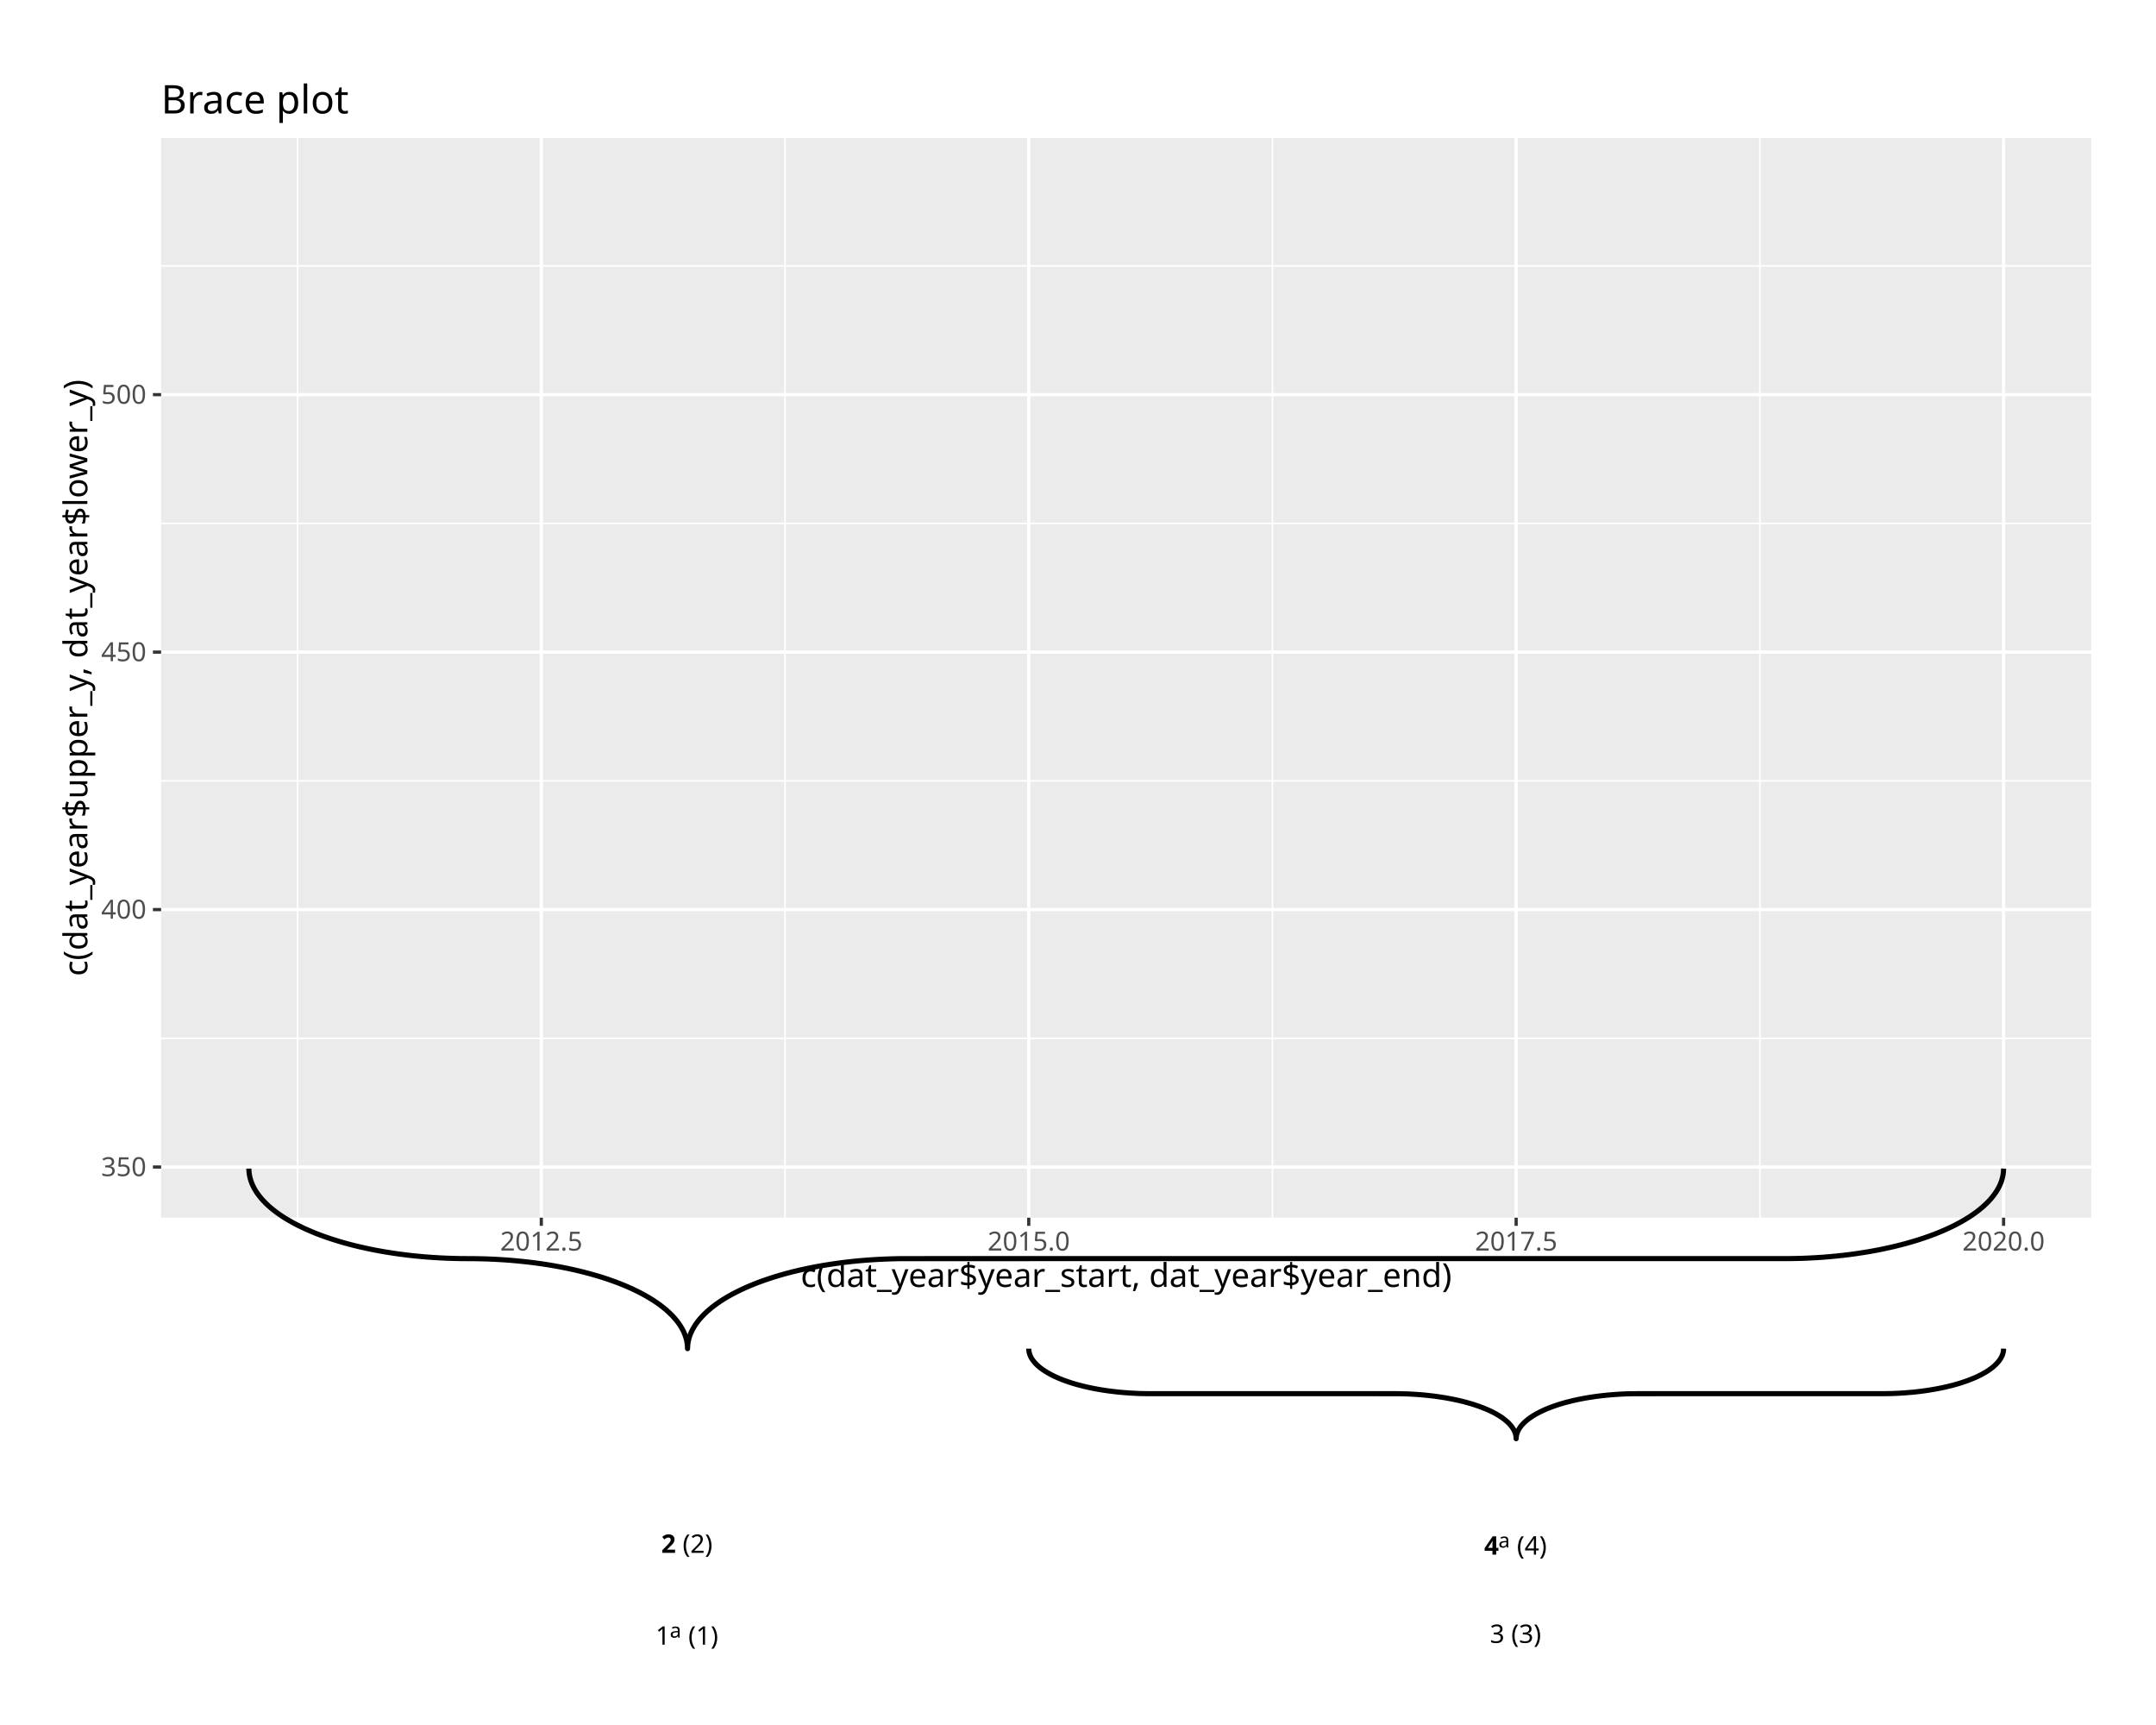
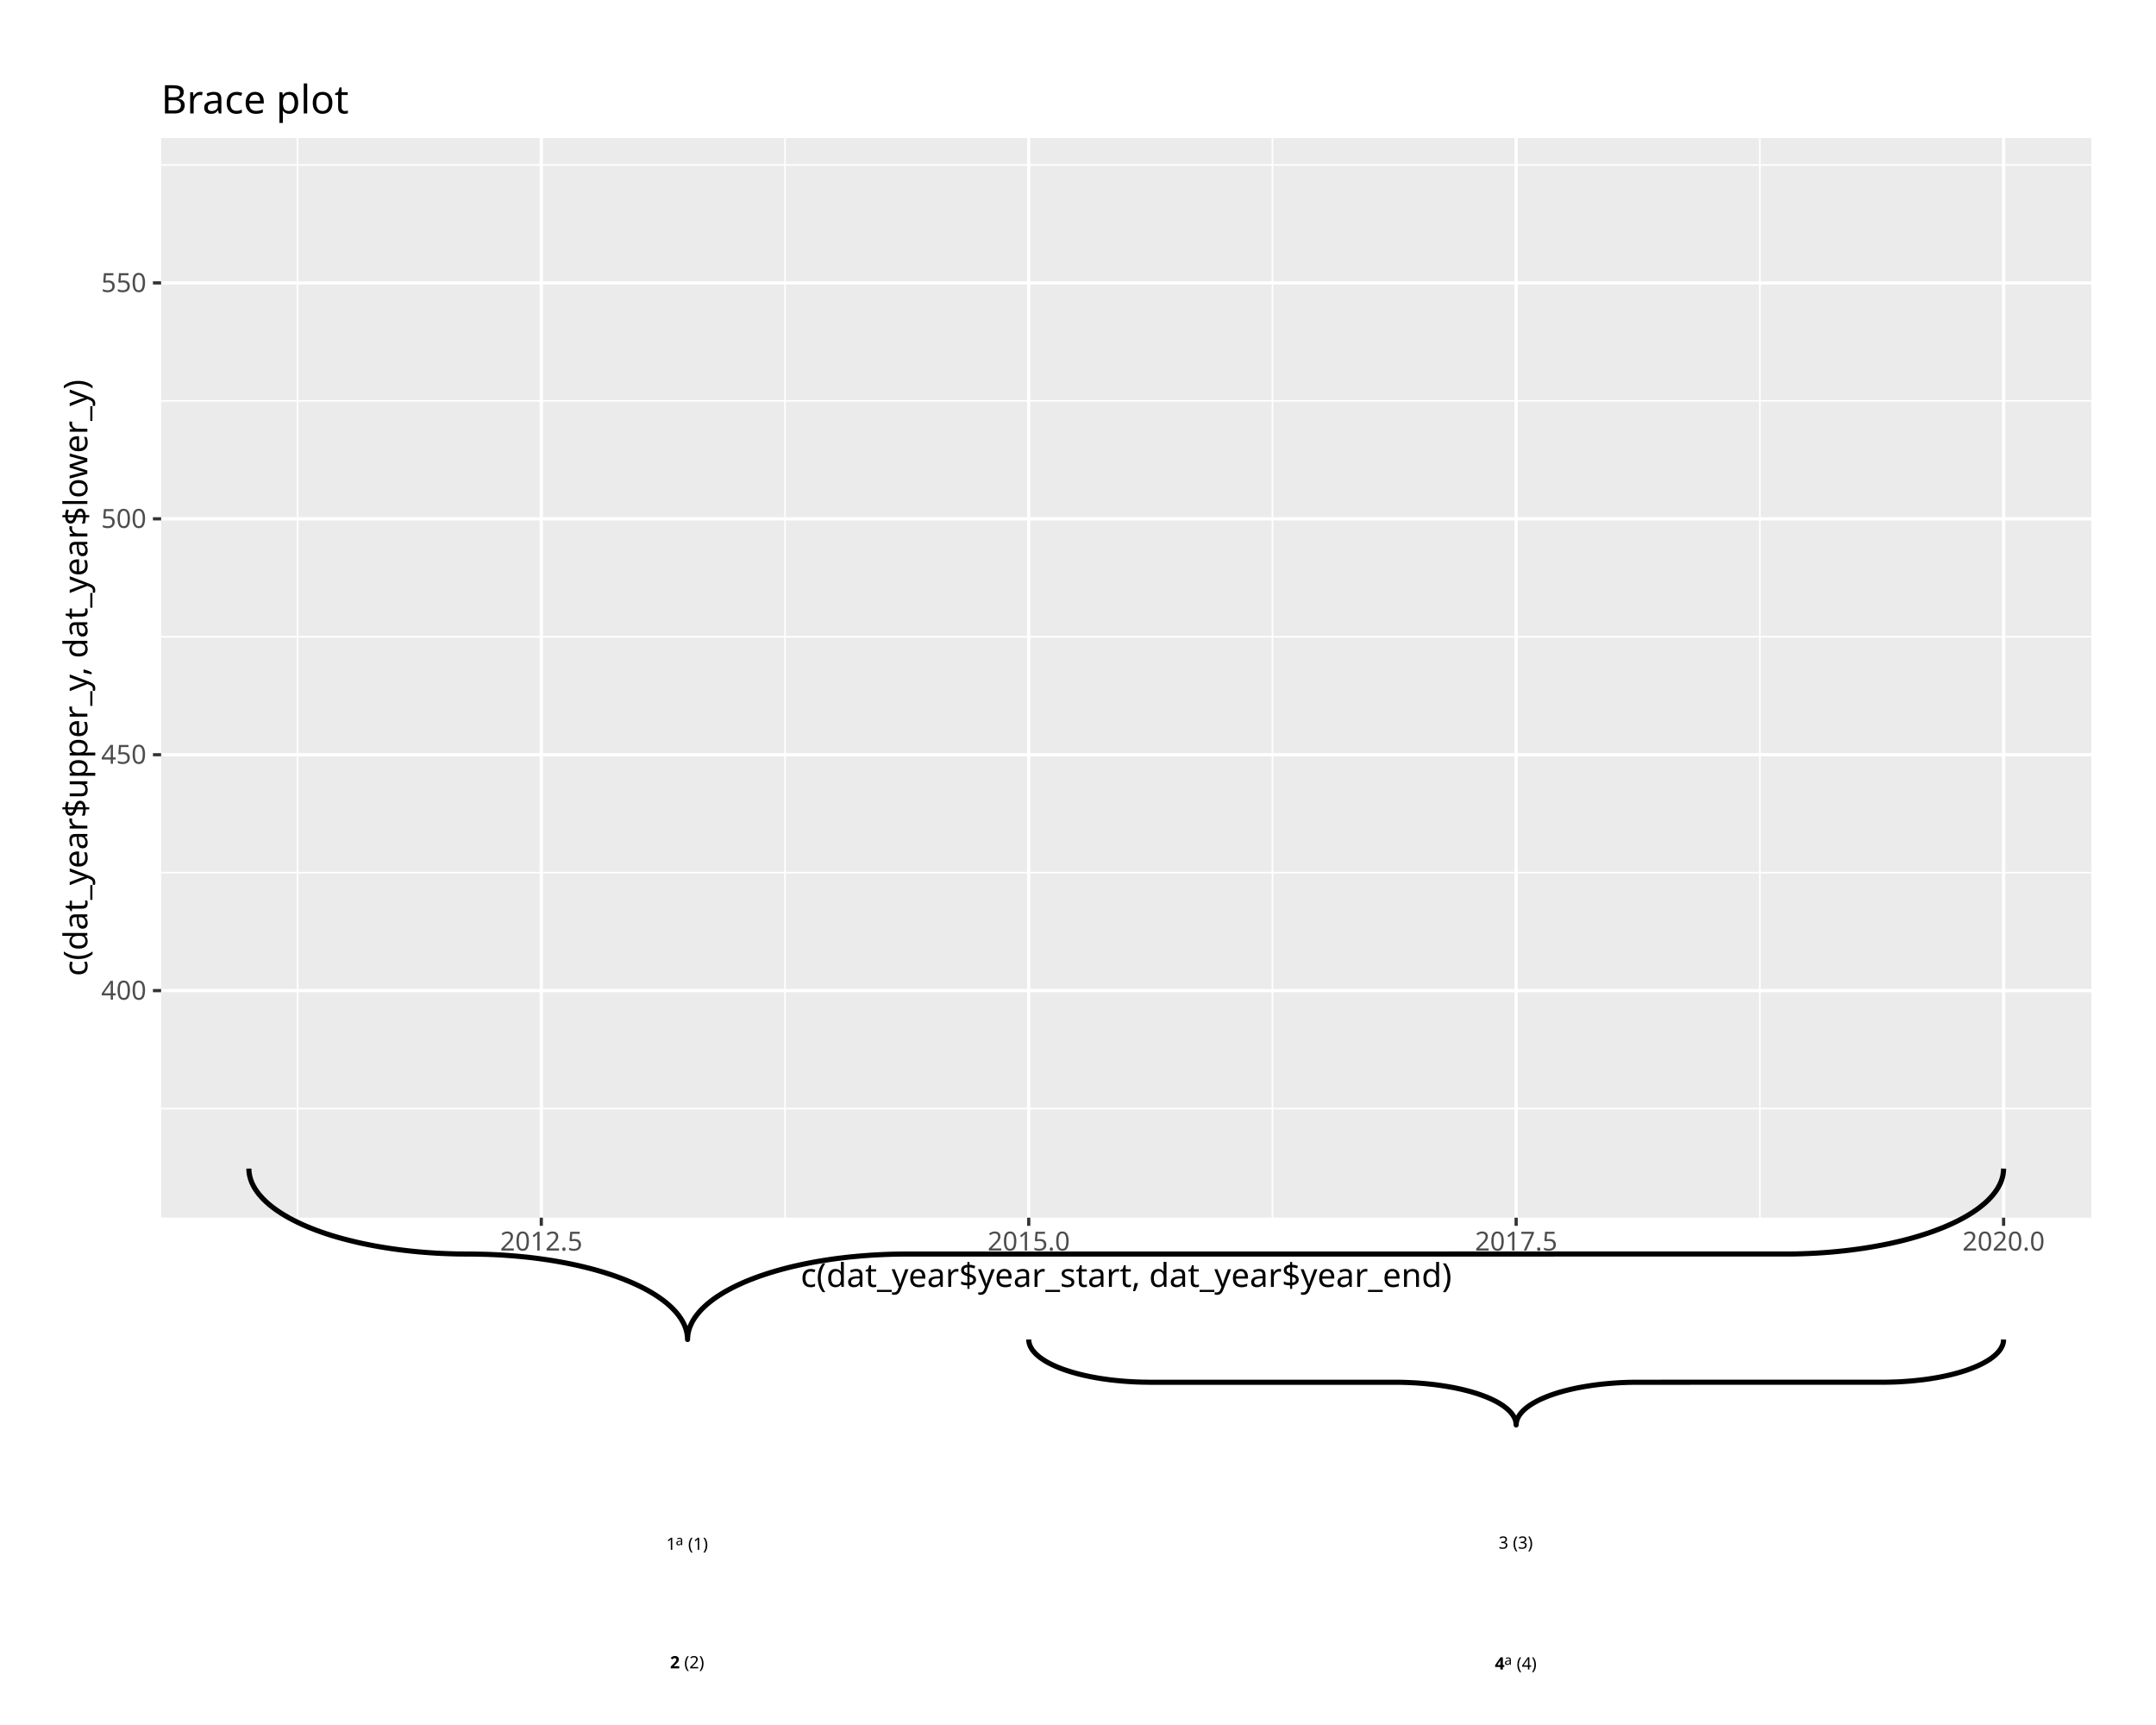
<svg xmlns="http://www.w3.org/2000/svg" class="svglite" data-engine-version="2.0" width="720.00pt" height="576.00pt" viewBox="0 0 720.00 576.00">
  <defs>
    <style type="text/css">
    .svglite line, .svglite polyline, .svglite polygon, .svglite path, .svglite rect, .svglite circle {
      fill: none;
      stroke: #000000;
      stroke-linecap: round;
      stroke-linejoin: round;
      stroke-miterlimit: 10.00;
    }
  </style>
  </defs>
  <rect width="100%" height="100%" style="stroke: none; fill: #FFFFFF;" />
  <defs>
    <clipPath id="cpMC4wMHw3MjAuMDB8MC4wMHw1NzYuMDA=">
      <rect x="0.00" y="0.00" width="720.00" height="576.00" />
    </clipPath>
  </defs>
  <g clip-path="url(#cpMC4wMHw3MjAuMDB8MC4wMHw1NzYuMDA=)">
    <rect x="-0" y="0.00" width="720.00" height="576.00" style="stroke-width: 1.07; stroke: #FFFFFF; fill: #FFFFFF;" />
    <rect x="53.81" y="46.10" width="644.59" height="360.49" style="stroke-width: 1.07; stroke: none; fill: #EBEBEB;" />
-     <polyline points="53.81,346.71 698.40,346.71 " style="stroke-width: 0.53; stroke: #FFFFFF; stroke-linecap: butt;" />
-     <polyline points="53.81,260.74 698.40,260.74 " style="stroke-width: 0.53; stroke: #FFFFFF; stroke-linecap: butt;" />
-     <polyline points="53.81,174.77 698.40,174.77 " style="stroke-width: 0.53; stroke: #FFFFFF; stroke-linecap: butt;" />
-     <polyline points="53.81,88.80 698.40,88.80 " style="stroke-width: 0.53; stroke: #FFFFFF; stroke-linecap: butt;" />
+     <polyline points="53.81,370.16 698.40,370.16 " style="stroke-width: 0.53; stroke: #FFFFFF; stroke-linecap: butt;" />
+     <polyline points="53.81,291.39 698.40,291.39 " style="stroke-width: 0.53; stroke: #FFFFFF; stroke-linecap: butt;" />
+     <polyline points="53.81,212.62 698.40,212.62 " style="stroke-width: 0.53; stroke: #FFFFFF; stroke-linecap: butt;" />
+     <polyline points="53.81,133.85 698.40,133.85 " style="stroke-width: 0.53; stroke: #FFFFFF; stroke-linecap: butt;" />
+     <polyline points="53.81,55.09 698.40,55.09 " style="stroke-width: 0.53; stroke: #FFFFFF; stroke-linecap: butt;" />
    <polyline points="99.39,406.59 99.39,46.10 " style="stroke-width: 0.53; stroke: #FFFFFF; stroke-linecap: butt;" />
    <polyline points="262.16,406.59 262.16,46.10 " style="stroke-width: 0.53; stroke: #FFFFFF; stroke-linecap: butt;" />
    <polyline points="424.94,406.59 424.94,46.10 " style="stroke-width: 0.53; stroke: #FFFFFF; stroke-linecap: butt;" />
    <polyline points="587.71,406.59 587.71,46.10 " style="stroke-width: 0.53; stroke: #FFFFFF; stroke-linecap: butt;" />
-     <polyline points="53.81,389.69 698.40,389.69 " style="stroke-width: 1.07; stroke: #FFFFFF; stroke-linecap: butt;" />
-     <polyline points="53.81,303.72 698.40,303.72 " style="stroke-width: 1.07; stroke: #FFFFFF; stroke-linecap: butt;" />
-     <polyline points="53.81,217.75 698.40,217.75 " style="stroke-width: 1.07; stroke: #FFFFFF; stroke-linecap: butt;" />
-     <polyline points="53.81,131.78 698.40,131.78 " style="stroke-width: 1.07; stroke: #FFFFFF; stroke-linecap: butt;" />
+     <polyline points="53.81,330.78 698.40,330.78 " style="stroke-width: 1.07; stroke: #FFFFFF; stroke-linecap: butt;" />
+     <polyline points="53.81,252.01 698.40,252.01 " style="stroke-width: 1.07; stroke: #FFFFFF; stroke-linecap: butt;" />
+     <polyline points="53.81,173.24 698.40,173.24 " style="stroke-width: 1.07; stroke: #FFFFFF; stroke-linecap: butt;" />
+     <polyline points="53.81,94.47 698.40,94.47 " style="stroke-width: 1.07; stroke: #FFFFFF; stroke-linecap: butt;" />
    <polyline points="180.77,406.59 180.77,46.10 " style="stroke-width: 1.07; stroke: #FFFFFF; stroke-linecap: butt;" />
    <polyline points="343.55,406.59 343.55,46.10 " style="stroke-width: 1.07; stroke: #FFFFFF; stroke-linecap: butt;" />
    <polyline points="506.32,406.59 506.32,46.10 " style="stroke-width: 1.07; stroke: #FFFFFF; stroke-linecap: butt;" />
    <polyline points="669.10,406.59 669.10,46.10 " style="stroke-width: 1.07; stroke: #FFFFFF; stroke-linecap: butt;" />
-     <polyline points="83.11,390.21 83.12,390.68 83.19,391.63 83.34,392.58 83.56,393.52 83.85,394.46 84.21,395.40 84.65,396.33 85.15,397.26 85.73,398.18 86.38,399.09 87.10,399.99 87.88,400.88 88.74,401.77 89.66,402.64 90.65,403.49 91.71,404.34 92.83,405.17 94.01,405.99 95.25,406.79 96.56,407.57 97.92,408.33 99.35,409.08 100.83,409.81 102.36,410.52 103.95,411.21 105.59,411.88 107.29,412.53 109.03,413.15 110.82,413.75 112.65,414.33 114.53,414.89 116.45,415.42 118.41,415.92 120.40,416.40 122.44,416.85 124.50,417.28 126.60,417.68 128.73,418.05 130.88,418.39 133.06,418.71 135.27,419.00 137.49,419.26 139.74,419.49 142.00,419.69 144.27,419.86 146.56,420.00 148.85,420.11 151.16,420.19 153.47,420.25 155.78,420.27 158.09,420.28 160.40,420.32 162.71,420.38 165.01,420.48 167.30,420.61 169.58,420.76 171.85,420.95 174.10,421.17 176.34,421.41 178.55,421.68 180.74,421.98 182.91,422.31 185.05,422.67 187.17,423.06 189.25,423.47 191.30,423.91 193.32,424.38 195.29,424.87 197.23,425.39 199.13,425.93 200.99,426.49 202.80,427.08 204.56,427.70 206.28,428.33 207.95,428.99 209.56,429.67 211.13,430.37 212.63,431.09 214.09,431.83 215.48,432.59 216.82,433.36 218.09,434.15 219.31,434.96 220.46,435.78 221.54,436.62 222.57,437.47 223.52,438.34 224.41,439.21 225.23,440.10 225.99,441.00 226.67,441.90 227.28,442.82 227.82,443.74 228.30,444.67 228.70,445.61 229.02,446.55 229.28,447.49 229.46,448.44 229.57,449.38 229.61,450.33 229.61,450.33 229.62,449.86 229.69,448.91 229.83,447.96 230.05,447.02 230.34,446.08 230.71,445.14 231.14,444.21 231.65,443.28 232.23,442.36 232.88,441.45 233.59,440.55 234.38,439.66 235.24,438.77 236.16,437.90 237.15,437.05 238.20,436.20 239.32,435.37 240.51,434.55 241.75,433.75 243.06,432.97 244.42,432.20 245.85,431.46 247.33,430.73 248.86,430.02 250.45,429.33 252.09,428.66 253.78,428.01 255.53,427.39 257.31,426.79 259.15,426.21 261.03,425.65 262.94,425.12 264.90,424.62 266.90,424.14 268.93,423.69 271.00,423.26 273.10,422.86 275.23,422.49 277.38,422.15 279.56,421.83 281.77,421.54 283.99,421.28 286.23,421.05 288.49,420.85 290.77,420.68 293.06,420.54 295.35,420.43 297.66,420.35 299.97,420.29 302.28,420.27 597.59,420.26 599.90,420.22 602.20,420.16 604.50,420.06 606.80,419.93 609.08,419.78 611.34,419.59 613.60,419.37 615.83,419.13 618.05,418.86 620.24,418.55 622.41,418.22 624.55,417.87 626.66,417.48 628.74,417.07 630.79,416.63 632.81,416.16 634.79,415.67 636.73,415.15 638.62,414.61 640.48,414.05 642.29,413.45 644.06,412.84 645.77,412.21 647.44,411.55 649.06,410.87 650.62,410.17 652.13,409.45 653.58,408.71 654.97,407.95 656.31,407.18 657.59,406.39 658.80,405.58 659.95,404.76 661.04,403.92 662.06,403.07 663.02,402.20 663.91,401.33 664.73,400.44 665.48,399.54 666.16,398.63 666.78,397.72 667.32,396.80 667.79,395.87 668.19,394.93 668.52,393.99 668.77,393.05 668.95,392.10 669.06,391.16 669.10,390.21 669.10,390.21 " style="stroke-width: 1.71; stroke-linecap: butt;" />
-     <polyline points="343.55,450.33 343.55,450.57 343.59,451.04 343.68,451.52 343.80,451.99 343.96,452.46 344.16,452.93 344.40,453.40 344.68,453.86 345.01,454.32 345.37,454.77 345.77,455.23 346.20,455.67 346.68,456.11 347.19,456.55 347.74,456.98 348.33,457.40 348.95,457.81 349.60,458.22 350.30,458.62 351.02,459.01 351.78,459.40 352.57,459.77 353.39,460.14 354.25,460.49 355.13,460.84 356.04,461.17 356.98,461.49 357.95,461.81 358.94,462.11 359.96,462.40 361.00,462.67 362.07,462.94 363.16,463.19 364.27,463.43 365.40,463.66 366.55,463.87 367.71,464.07 368.89,464.25 370.09,464.43 371.30,464.58 372.53,464.73 373.76,464.86 375.01,464.97 376.26,465.07 377.53,465.16 378.80,465.23 380.07,465.29 381.35,465.33 382.64,465.35 383.92,465.36 466.59,465.37 467.88,465.39 469.16,465.42 470.44,465.47 471.71,465.53 472.98,465.61 474.24,465.71 475.49,465.81 476.73,465.94 477.96,466.07 479.18,466.22 480.38,466.39 481.57,466.57 482.75,466.76 483.90,466.97 485.04,467.19 486.16,467.42 487.26,467.66 488.34,467.92 489.39,468.19 490.43,468.48 491.43,468.77 492.41,469.08 493.37,469.40 494.29,469.73 495.19,470.07 496.06,470.42 496.90,470.78 497.70,471.14 498.48,471.52 499.22,471.91 499.93,472.31 500.60,472.71 501.24,473.12 501.85,473.54 502.41,473.97 502.94,474.40 503.44,474.84 503.90,475.28 504.31,475.73 504.69,476.18 505.03,476.64 505.33,477.10 505.60,477.57 505.82,478.03 506.00,478.50 506.14,478.98 506.24,479.45 506.30,479.92 506.32,480.40 506.32,480.40 506.33,480.16 506.37,479.69 506.45,479.21 506.57,478.74 506.73,478.27 506.94,477.80 507.18,477.33 507.46,476.87 507.78,476.41 508.14,475.96 508.54,475.50 508.98,475.06 509.45,474.62 509.97,474.18 510.52,473.75 511.10,473.33 511.72,472.92 512.38,472.51 513.07,472.11 513.80,471.72 514.56,471.33 515.35,470.96 516.17,470.59 517.02,470.24 517.91,469.89 518.82,469.56 519.76,469.24 520.72,468.92 521.72,468.62 522.74,468.33 523.78,468.06 524.85,467.79 525.93,467.54 527.04,467.30 528.17,467.07 529.32,466.86 530.49,466.66 531.67,466.48 532.87,466.30 534.08,466.15 535.30,466.00 536.54,465.87 537.78,465.76 539.04,465.66 540.30,465.57 541.57,465.50 542.85,465.44 544.13,465.40 545.41,465.38 546.70,465.37 629.37,465.36 630.65,465.34 631.94,465.31 633.21,465.26 634.49,465.20 635.75,465.12 637.01,465.02 638.27,464.92 639.51,464.80 640.74,464.66 641.96,464.51 643.16,464.34 644.35,464.16 645.52,463.97 646.68,463.76 647.82,463.54 648.94,463.31 650.04,463.07 651.11,462.81 652.17,462.54 653.20,462.25 654.21,461.96 655.19,461.65 656.14,461.33 657.07,461.00 657.97,460.66 658.83,460.31 659.67,459.96 660.48,459.59 661.25,459.21 661.99,458.82 662.70,458.42 663.38,458.02 664.02,457.61 664.62,457.19 665.19,456.76 665.72,456.33 666.21,455.89 666.67,455.45 667.09,455.00 667.47,454.55 667.81,454.09 668.11,453.63 668.37,453.16 668.59,452.70 668.78,452.23 668.92,451.75 669.02,451.28 669.08,450.81 669.10,450.33 669.10,450.33 " style="stroke-width: 1.71; stroke-linecap: butt;" />
-     <text x="218.93" y="549.18" style="font-size: 8.54px; font-family: sans;" textLength="4.75px" lengthAdjust="spacingAndGlyphs">1</text>
-     <text x="223.68" y="546.83" style="font-size: 6.83px; font-family: sans;" textLength="3.80px" lengthAdjust="spacingAndGlyphs">a</text>
-     <text x="229.85" y="549.18" style="font-size: 8.54px; font-family: sans;" textLength="10.43px" lengthAdjust="spacingAndGlyphs">(1)</text>
-     <text x="220.83" y="518.52" style="font-size: 8.54px; font-weight: bold; font-family: sans;" textLength="4.75px" lengthAdjust="spacingAndGlyphs">2</text>
-     <text x="227.95" y="518.52" style="font-size: 8.54px; font-family: sans;" textLength="10.43px" lengthAdjust="spacingAndGlyphs">(2)</text>
-     <text x="497.55" y="548.59" style="font-size: 8.54px; font-family: sans;" textLength="4.75px" lengthAdjust="spacingAndGlyphs">3</text>
-     <text x="504.67" y="548.59" style="font-size: 8.54px; font-family: sans;" textLength="10.43px" lengthAdjust="spacingAndGlyphs">(3)</text>
-     <text x="495.65" y="519.11" style="font-size: 8.54px; font-weight: bold; font-family: sans;" textLength="4.75px" lengthAdjust="spacingAndGlyphs">4</text>
-     <text x="500.40" y="516.76" style="font-size: 6.83px; font-family: sans;" textLength="3.80px" lengthAdjust="spacingAndGlyphs">a</text>
-     <text x="506.57" y="519.11" style="font-size: 8.54px; font-family: sans;" textLength="10.43px" lengthAdjust="spacingAndGlyphs">(4)</text>
-     <text x="48.88" y="392.72" text-anchor="end" style="font-size: 8.80px; fill: #4D4D4D; font-family: sans;" textLength="14.68px" lengthAdjust="spacingAndGlyphs">350</text>
-     <text x="48.88" y="306.75" text-anchor="end" style="font-size: 8.80px; fill: #4D4D4D; font-family: sans;" textLength="14.68px" lengthAdjust="spacingAndGlyphs">400</text>
-     <text x="48.88" y="220.78" text-anchor="end" style="font-size: 8.80px; fill: #4D4D4D; font-family: sans;" textLength="14.68px" lengthAdjust="spacingAndGlyphs">450</text>
-     <text x="48.88" y="134.81" text-anchor="end" style="font-size: 8.80px; fill: #4D4D4D; font-family: sans;" textLength="14.68px" lengthAdjust="spacingAndGlyphs">500</text>
-     <polyline points="51.07,389.69 53.81,389.69 " style="stroke-width: 1.07; stroke: #333333; stroke-linecap: butt;" />
-     <polyline points="51.07,303.72 53.81,303.72 " style="stroke-width: 1.07; stroke: #333333; stroke-linecap: butt;" />
-     <polyline points="51.07,217.75 53.81,217.75 " style="stroke-width: 1.07; stroke: #333333; stroke-linecap: butt;" />
-     <polyline points="51.07,131.78 53.81,131.78 " style="stroke-width: 1.07; stroke: #333333; stroke-linecap: butt;" />
+     <polyline points="83.11,390.21 83.12,390.66 83.19,391.56 83.34,392.46 83.56,393.35 83.85,394.25 84.21,395.14 84.65,396.02 85.15,396.90 85.73,397.77 86.38,398.64 87.10,399.49 87.88,400.34 88.74,401.18 89.66,402.00 90.65,402.82 91.71,403.62 92.83,404.41 94.01,405.18 95.25,405.94 96.56,406.69 97.92,407.41 99.35,408.12 100.83,408.82 102.36,409.49 103.95,410.14 105.59,410.78 107.29,411.39 109.03,411.99 110.82,412.56 112.65,413.11 114.53,413.63 116.45,414.13 118.41,414.61 120.40,415.07 122.44,415.50 124.50,415.90 126.60,416.28 128.73,416.63 130.88,416.96 133.06,417.26 135.27,417.53 137.49,417.78 139.74,418.00 142.00,418.19 144.27,418.35 146.56,418.49 148.85,418.59 151.16,418.67 153.47,418.72 155.78,418.74 158.09,418.75 160.40,418.79 162.71,418.85 165.01,418.94 167.30,419.06 169.58,419.21 171.85,419.39 174.10,419.59 176.34,419.82 178.55,420.08 180.74,420.37 182.91,420.68 185.05,421.02 187.17,421.39 189.25,421.78 191.30,422.20 193.32,422.64 195.29,423.11 197.23,423.60 199.13,424.11 200.99,424.65 202.80,425.21 204.56,425.79 206.28,426.40 207.95,427.02 209.56,427.67 211.13,428.33 212.63,429.01 214.09,429.71 215.48,430.43 216.82,431.17 218.09,431.92 219.31,432.69 220.46,433.47 221.54,434.26 222.57,435.07 223.52,435.89 224.41,436.72 225.23,437.57 225.99,438.42 226.67,439.28 227.28,440.15 227.82,441.02 228.30,441.90 228.70,442.79 229.02,443.68 229.28,444.58 229.46,445.48 229.57,446.38 229.61,447.28 229.61,447.28 229.62,446.83 229.69,445.93 229.83,445.03 230.05,444.13 230.34,443.24 230.71,442.35 231.14,441.46 231.65,440.58 232.23,439.71 232.88,438.85 233.59,437.99 234.38,437.14 235.24,436.31 236.16,435.48 237.15,434.67 238.20,433.86 239.32,433.07 240.51,432.30 241.75,431.54 243.06,430.80 244.42,430.07 245.85,429.36 247.33,428.67 248.86,427.99 250.45,427.34 252.09,426.71 253.78,426.09 255.53,425.50 257.31,424.93 259.15,424.38 261.03,423.85 262.94,423.35 264.90,422.87 266.90,422.42 268.93,421.99 271.00,421.58 273.10,421.20 275.23,420.85 277.38,420.52 279.56,420.22 281.77,419.95 283.99,419.70 286.23,419.49 288.49,419.30 290.77,419.13 293.06,419.00 295.35,418.89 297.66,418.81 299.97,418.76 302.28,418.74 597.59,418.73 599.90,418.70 602.20,418.63 604.50,418.54 606.80,418.42 609.08,418.27 611.34,418.10 613.60,417.89 615.83,417.66 618.05,417.40 620.24,417.11 622.41,416.80 624.55,416.46 626.66,416.09 628.74,415.70 630.79,415.29 632.81,414.84 634.79,414.38 636.73,413.89 638.62,413.37 640.48,412.83 642.29,412.27 644.06,411.69 645.77,411.09 647.44,410.46 649.06,409.82 650.62,409.15 652.13,408.47 653.58,407.77 654.97,407.05 656.31,406.32 657.59,405.56 658.80,404.80 659.95,404.02 661.04,403.22 662.06,402.41 663.02,401.59 663.91,400.76 664.73,399.92 665.48,399.07 666.16,398.21 666.78,397.34 667.32,396.46 667.79,395.58 668.19,394.69 668.52,393.80 668.77,392.91 668.95,392.01 669.06,391.11 669.10,390.21 669.10,390.21 " style="stroke-width: 1.71; stroke-linecap: butt;" />
+     <polyline points="343.55,447.28 343.55,447.50 343.59,447.95 343.68,448.40 343.80,448.85 343.96,449.30 344.16,449.74 344.40,450.19 344.68,450.63 345.01,451.06 345.37,451.49 345.77,451.92 346.20,452.35 346.68,452.76 347.19,453.18 347.74,453.58 348.33,453.99 348.95,454.38 349.60,454.77 350.30,455.15 351.02,455.52 351.78,455.88 352.57,456.24 353.39,456.58 354.25,456.92 355.13,457.25 356.04,457.56 356.98,457.87 357.95,458.17 358.94,458.45 359.96,458.73 361.00,458.99 362.07,459.24 363.16,459.48 364.27,459.71 365.40,459.92 366.55,460.13 367.71,460.32 368.89,460.49 370.09,460.66 371.30,460.81 372.53,460.94 373.76,461.06 375.01,461.17 376.26,461.27 377.53,461.35 378.80,461.42 380.07,461.47 381.35,461.51 382.64,461.53 383.92,461.55 466.59,461.55 467.88,461.57 469.16,461.60 470.44,461.65 471.71,461.71 472.98,461.78 474.24,461.87 475.49,461.97 476.73,462.09 477.96,462.22 479.18,462.36 480.38,462.52 481.57,462.69 482.75,462.87 483.90,463.07 485.04,463.27 486.16,463.49 487.26,463.73 488.34,463.97 489.39,464.23 490.43,464.50 491.43,464.78 492.41,465.07 493.37,465.37 494.29,465.68 495.19,466.01 496.06,466.34 496.90,466.68 497.70,467.03 498.48,467.39 499.22,467.76 499.93,468.13 500.60,468.52 501.24,468.91 501.85,469.31 502.41,469.71 502.94,470.12 503.44,470.54 503.90,470.96 504.31,471.38 504.69,471.81 505.03,472.25 505.33,472.69 505.60,473.13 505.82,473.57 506.00,474.02 506.14,474.46 506.24,474.91 506.30,475.36 506.32,475.81 506.32,475.81 506.33,475.59 506.37,475.14 506.45,474.69 506.57,474.24 506.73,473.79 506.94,473.35 507.18,472.91 507.46,472.47 507.78,472.03 508.14,471.60 508.54,471.17 508.98,470.75 509.45,470.33 509.97,469.91 510.52,469.51 511.10,469.11 511.72,468.71 512.38,468.33 513.07,467.95 513.80,467.57 514.56,467.21 515.35,466.86 516.17,466.51 517.02,466.17 517.91,465.84 518.82,465.53 519.76,465.22 520.72,464.92 521.72,464.64 522.74,464.36 523.78,464.10 524.85,463.85 525.93,463.61 527.04,463.38 528.17,463.17 529.32,462.97 530.49,462.78 531.67,462.60 532.87,462.44 534.08,462.29 535.30,462.15 536.54,462.03 537.78,461.92 539.04,461.82 540.30,461.74 541.57,461.67 542.85,461.62 544.13,461.58 545.41,461.56 546.70,461.55 629.37,461.54 630.65,461.52 631.94,461.49 633.21,461.45 634.49,461.39 635.75,461.31 637.01,461.22 638.27,461.12 639.51,461.00 640.74,460.87 641.96,460.73 643.16,460.58 644.35,460.41 645.52,460.22 646.68,460.03 647.82,459.82 648.94,459.60 650.04,459.36 651.11,459.12 652.17,458.86 653.20,458.59 654.21,458.31 655.19,458.02 656.14,457.72 657.07,457.41 657.97,457.08 658.83,456.75 659.67,456.41 660.48,456.06 661.25,455.70 661.99,455.33 662.70,454.96 663.38,454.57 664.02,454.18 664.62,453.79 665.19,453.38 665.72,452.97 666.21,452.56 666.67,452.13 667.09,451.71 667.47,451.28 667.81,450.84 668.11,450.41 668.37,449.96 668.59,449.52 668.78,449.08 668.92,448.63 669.02,448.18 669.08,447.73 669.10,447.28 669.10,447.28 " style="stroke-width: 1.71; stroke-linecap: butt;" />
+     <text x="222.49" y="517.52" style="font-size: 5.69px; font-family: sans;" textLength="3.17px" lengthAdjust="spacingAndGlyphs">1</text>
+     <text x="225.65" y="515.96" style="font-size: 4.55px; font-family: sans;" textLength="2.53px" lengthAdjust="spacingAndGlyphs">a</text>
+     <text x="229.77" y="517.52" style="font-size: 5.69px; font-family: sans;" textLength="6.95px" lengthAdjust="spacingAndGlyphs">(1)</text>
+     <text x="223.76" y="557.08" style="font-size: 5.69px; font-weight: bold; font-family: sans;" textLength="3.17px" lengthAdjust="spacingAndGlyphs">2</text>
+     <text x="228.50" y="557.08" style="font-size: 5.69px; font-family: sans;" textLength="6.95px" lengthAdjust="spacingAndGlyphs">(2)</text>
+     <text x="500.47" y="517.13" style="font-size: 5.69px; font-family: sans;" textLength="3.17px" lengthAdjust="spacingAndGlyphs">3</text>
+     <text x="505.22" y="517.13" style="font-size: 5.69px; font-family: sans;" textLength="6.95px" lengthAdjust="spacingAndGlyphs">(3)</text>
+     <text x="499.21" y="557.47" style="font-size: 5.69px; font-weight: bold; font-family: sans;" textLength="3.17px" lengthAdjust="spacingAndGlyphs">4</text>
+     <text x="502.37" y="555.91" style="font-size: 4.55px; font-family: sans;" textLength="2.53px" lengthAdjust="spacingAndGlyphs">a</text>
+     <text x="506.49" y="557.47" style="font-size: 5.69px; font-family: sans;" textLength="6.95px" lengthAdjust="spacingAndGlyphs">(4)</text>
+     <text x="48.88" y="333.80" text-anchor="end" style="font-size: 8.80px; fill: #4D4D4D; font-family: sans;" textLength="14.68px" lengthAdjust="spacingAndGlyphs">400</text>
+     <text x="48.88" y="255.03" text-anchor="end" style="font-size: 8.80px; fill: #4D4D4D; font-family: sans;" textLength="14.68px" lengthAdjust="spacingAndGlyphs">450</text>
+     <text x="48.88" y="176.27" text-anchor="end" style="font-size: 8.80px; fill: #4D4D4D; font-family: sans;" textLength="14.68px" lengthAdjust="spacingAndGlyphs">500</text>
+     <text x="48.88" y="97.50" text-anchor="end" style="font-size: 8.80px; fill: #4D4D4D; font-family: sans;" textLength="14.68px" lengthAdjust="spacingAndGlyphs">550</text>
+     <polyline points="51.07,330.78 53.81,330.78 " style="stroke-width: 1.07; stroke: #333333; stroke-linecap: butt;" />
+     <polyline points="51.07,252.01 53.81,252.01 " style="stroke-width: 1.07; stroke: #333333; stroke-linecap: butt;" />
+     <polyline points="51.07,173.24 53.81,173.24 " style="stroke-width: 1.07; stroke: #333333; stroke-linecap: butt;" />
+     <polyline points="51.07,94.47 53.81,94.47 " style="stroke-width: 1.07; stroke: #333333; stroke-linecap: butt;" />
    <polyline points="180.77,409.33 180.77,406.59 " style="stroke-width: 1.07; stroke: #333333; stroke-linecap: butt;" />
    <polyline points="343.55,409.33 343.55,406.59 " style="stroke-width: 1.07; stroke: #333333; stroke-linecap: butt;" />
    <polyline points="506.32,409.33 506.32,406.59 " style="stroke-width: 1.07; stroke: #333333; stroke-linecap: butt;" />
    <polyline points="669.10,409.33 669.10,406.59 " style="stroke-width: 1.07; stroke: #333333; stroke-linecap: butt;" />
    <text x="180.77" y="417.58" text-anchor="middle" style="font-size: 8.80px; fill: #4D4D4D; font-family: sans;" textLength="26.92px" lengthAdjust="spacingAndGlyphs">2012.5</text>
    <text x="343.55" y="417.58" text-anchor="middle" style="font-size: 8.80px; fill: #4D4D4D; font-family: sans;" textLength="26.92px" lengthAdjust="spacingAndGlyphs">2015.0</text>
    <text x="506.32" y="417.58" text-anchor="middle" style="font-size: 8.80px; fill: #4D4D4D; font-family: sans;" textLength="26.92px" lengthAdjust="spacingAndGlyphs">2017.5</text>
    <text x="669.10" y="417.58" text-anchor="middle" style="font-size: 8.80px; fill: #4D4D4D; font-family: sans;" textLength="26.92px" lengthAdjust="spacingAndGlyphs">2020.0</text>
    <text x="376.10" y="429.72" text-anchor="middle" style="font-size: 11.00px; font-family: sans;" textLength="211.60px" lengthAdjust="spacingAndGlyphs">c(dat_year$year_start, dat_year$year_end)</text>
    <text transform="translate(29.17,226.35) rotate(-90)" text-anchor="middle" style="font-size: 11.00px; font-family: sans;" textLength="194.48px" lengthAdjust="spacingAndGlyphs">c(dat_year$upper_y, dat_year$lower_y)</text>
    <text x="53.81" y="37.88" style="font-size: 13.20px; font-family: sans;" textLength="59.44px" lengthAdjust="spacingAndGlyphs">Brace plot</text>
  </g>
</svg>
